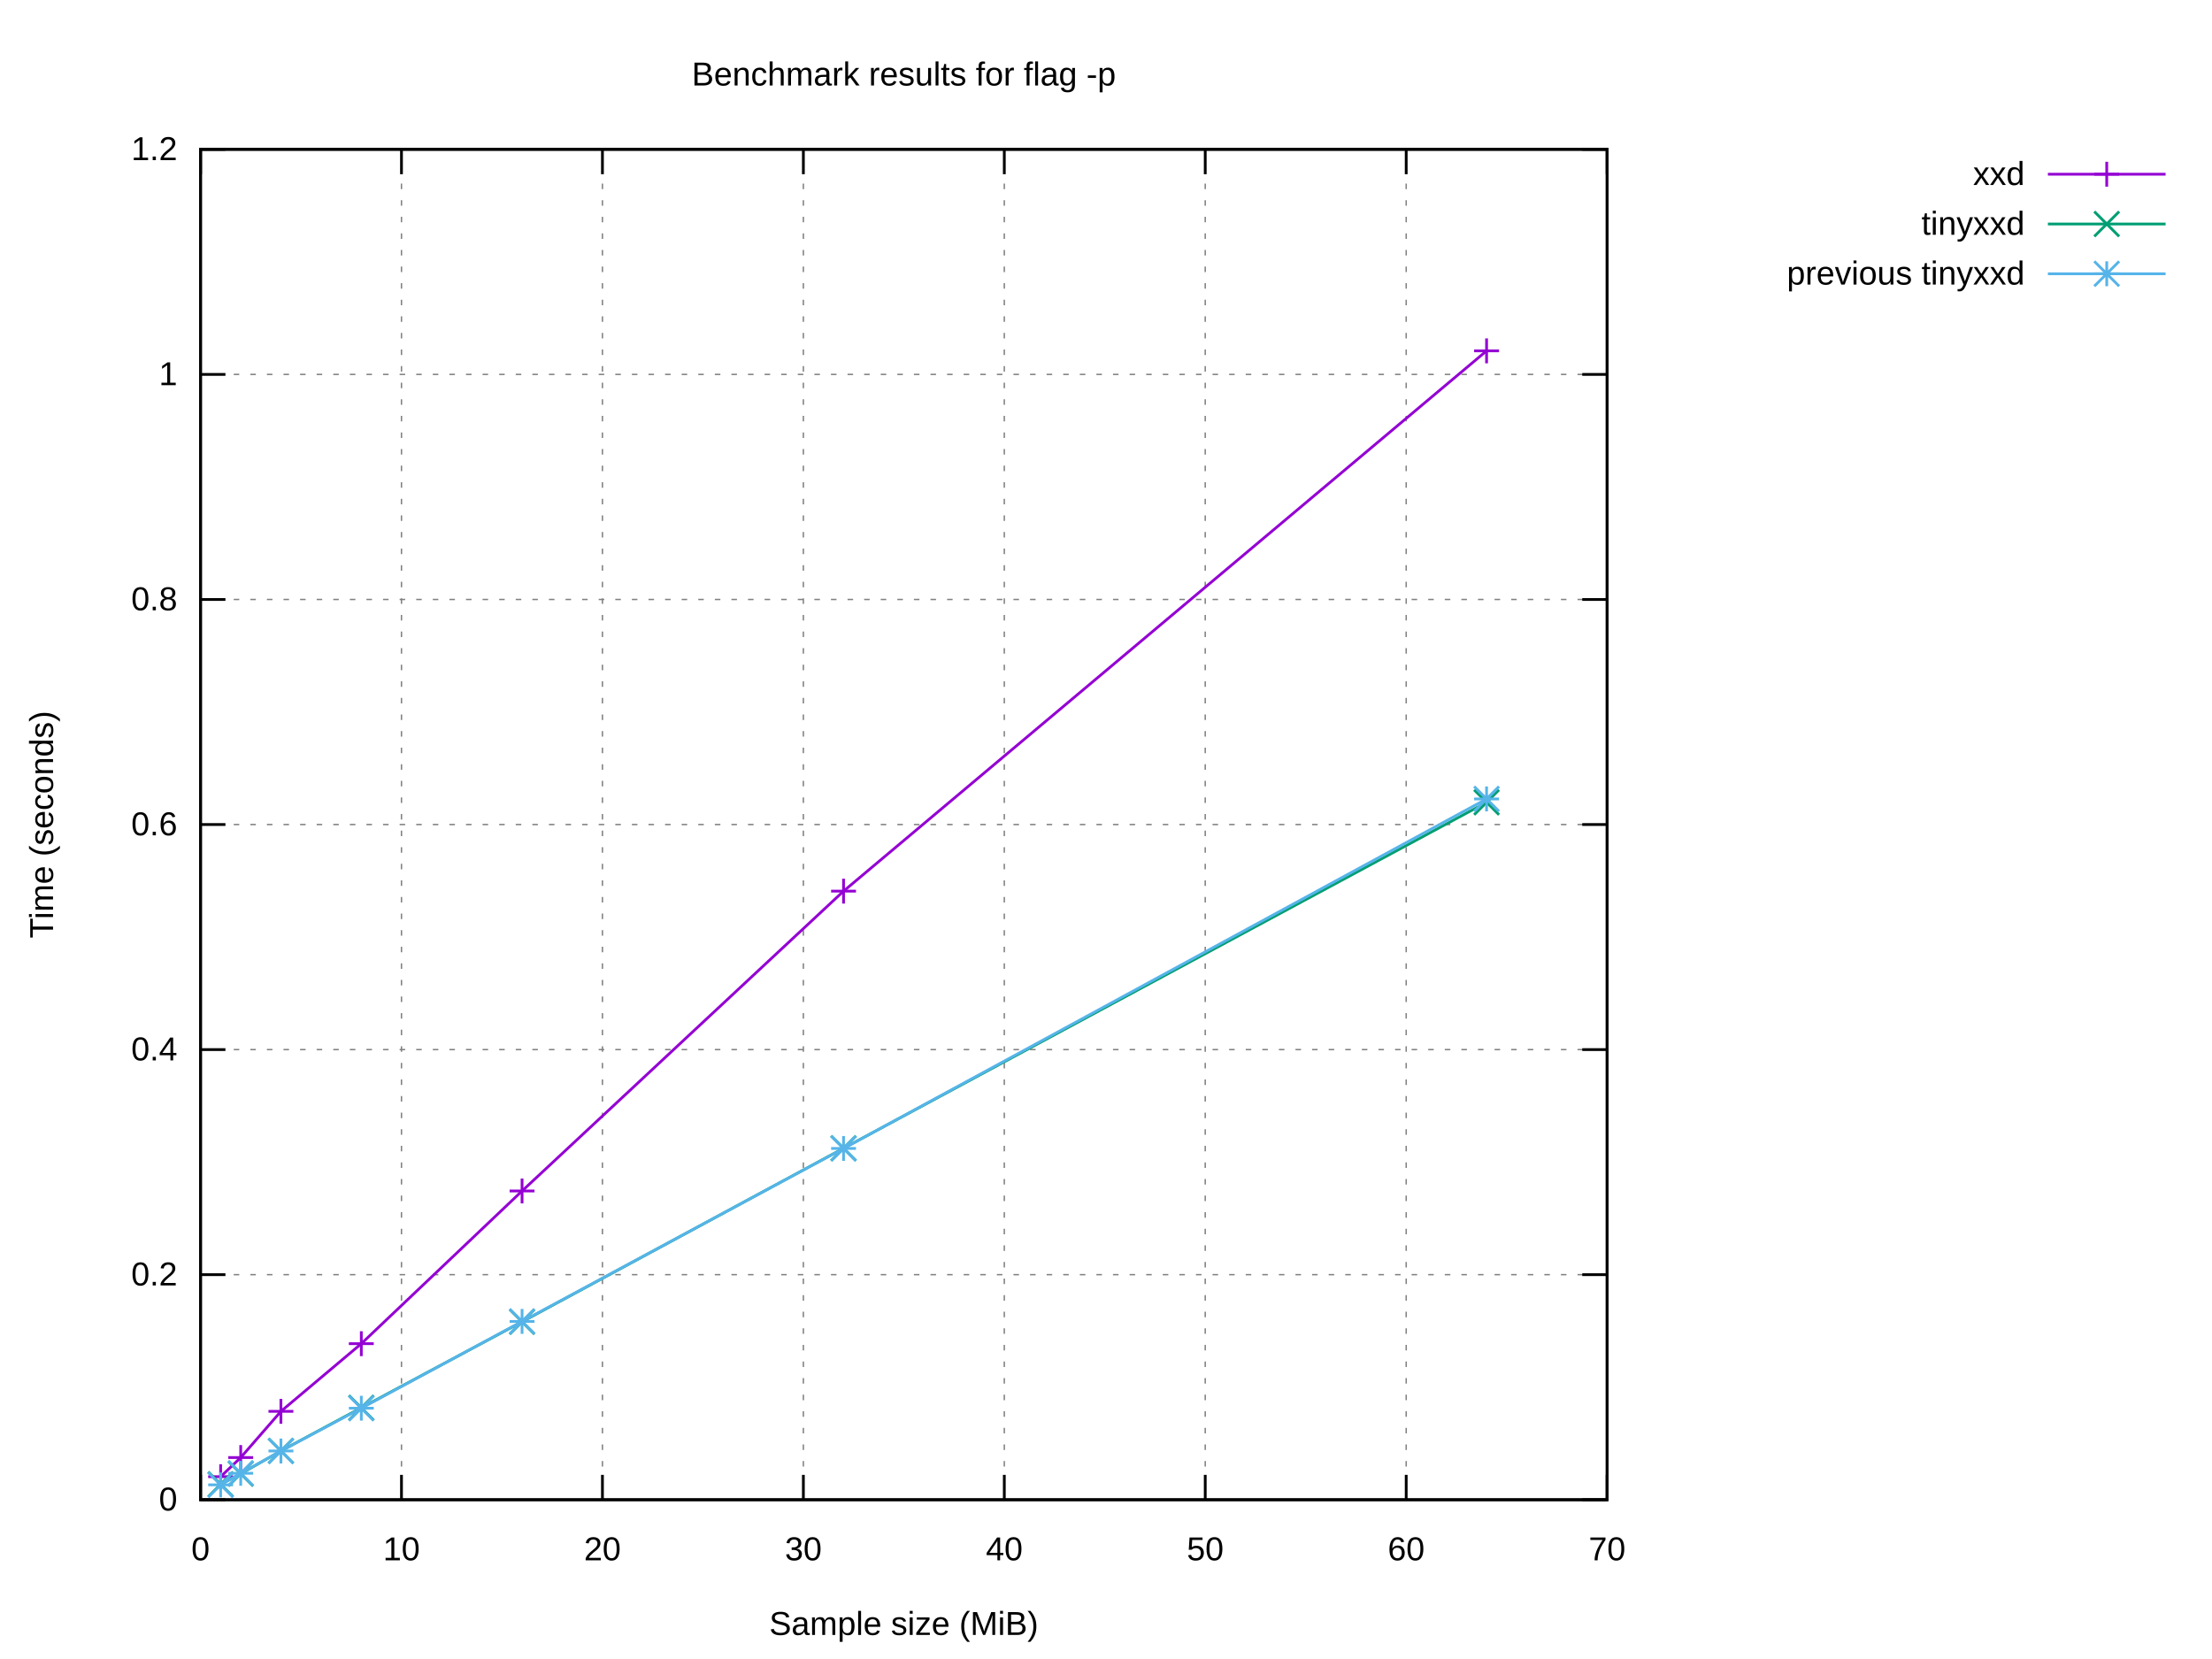
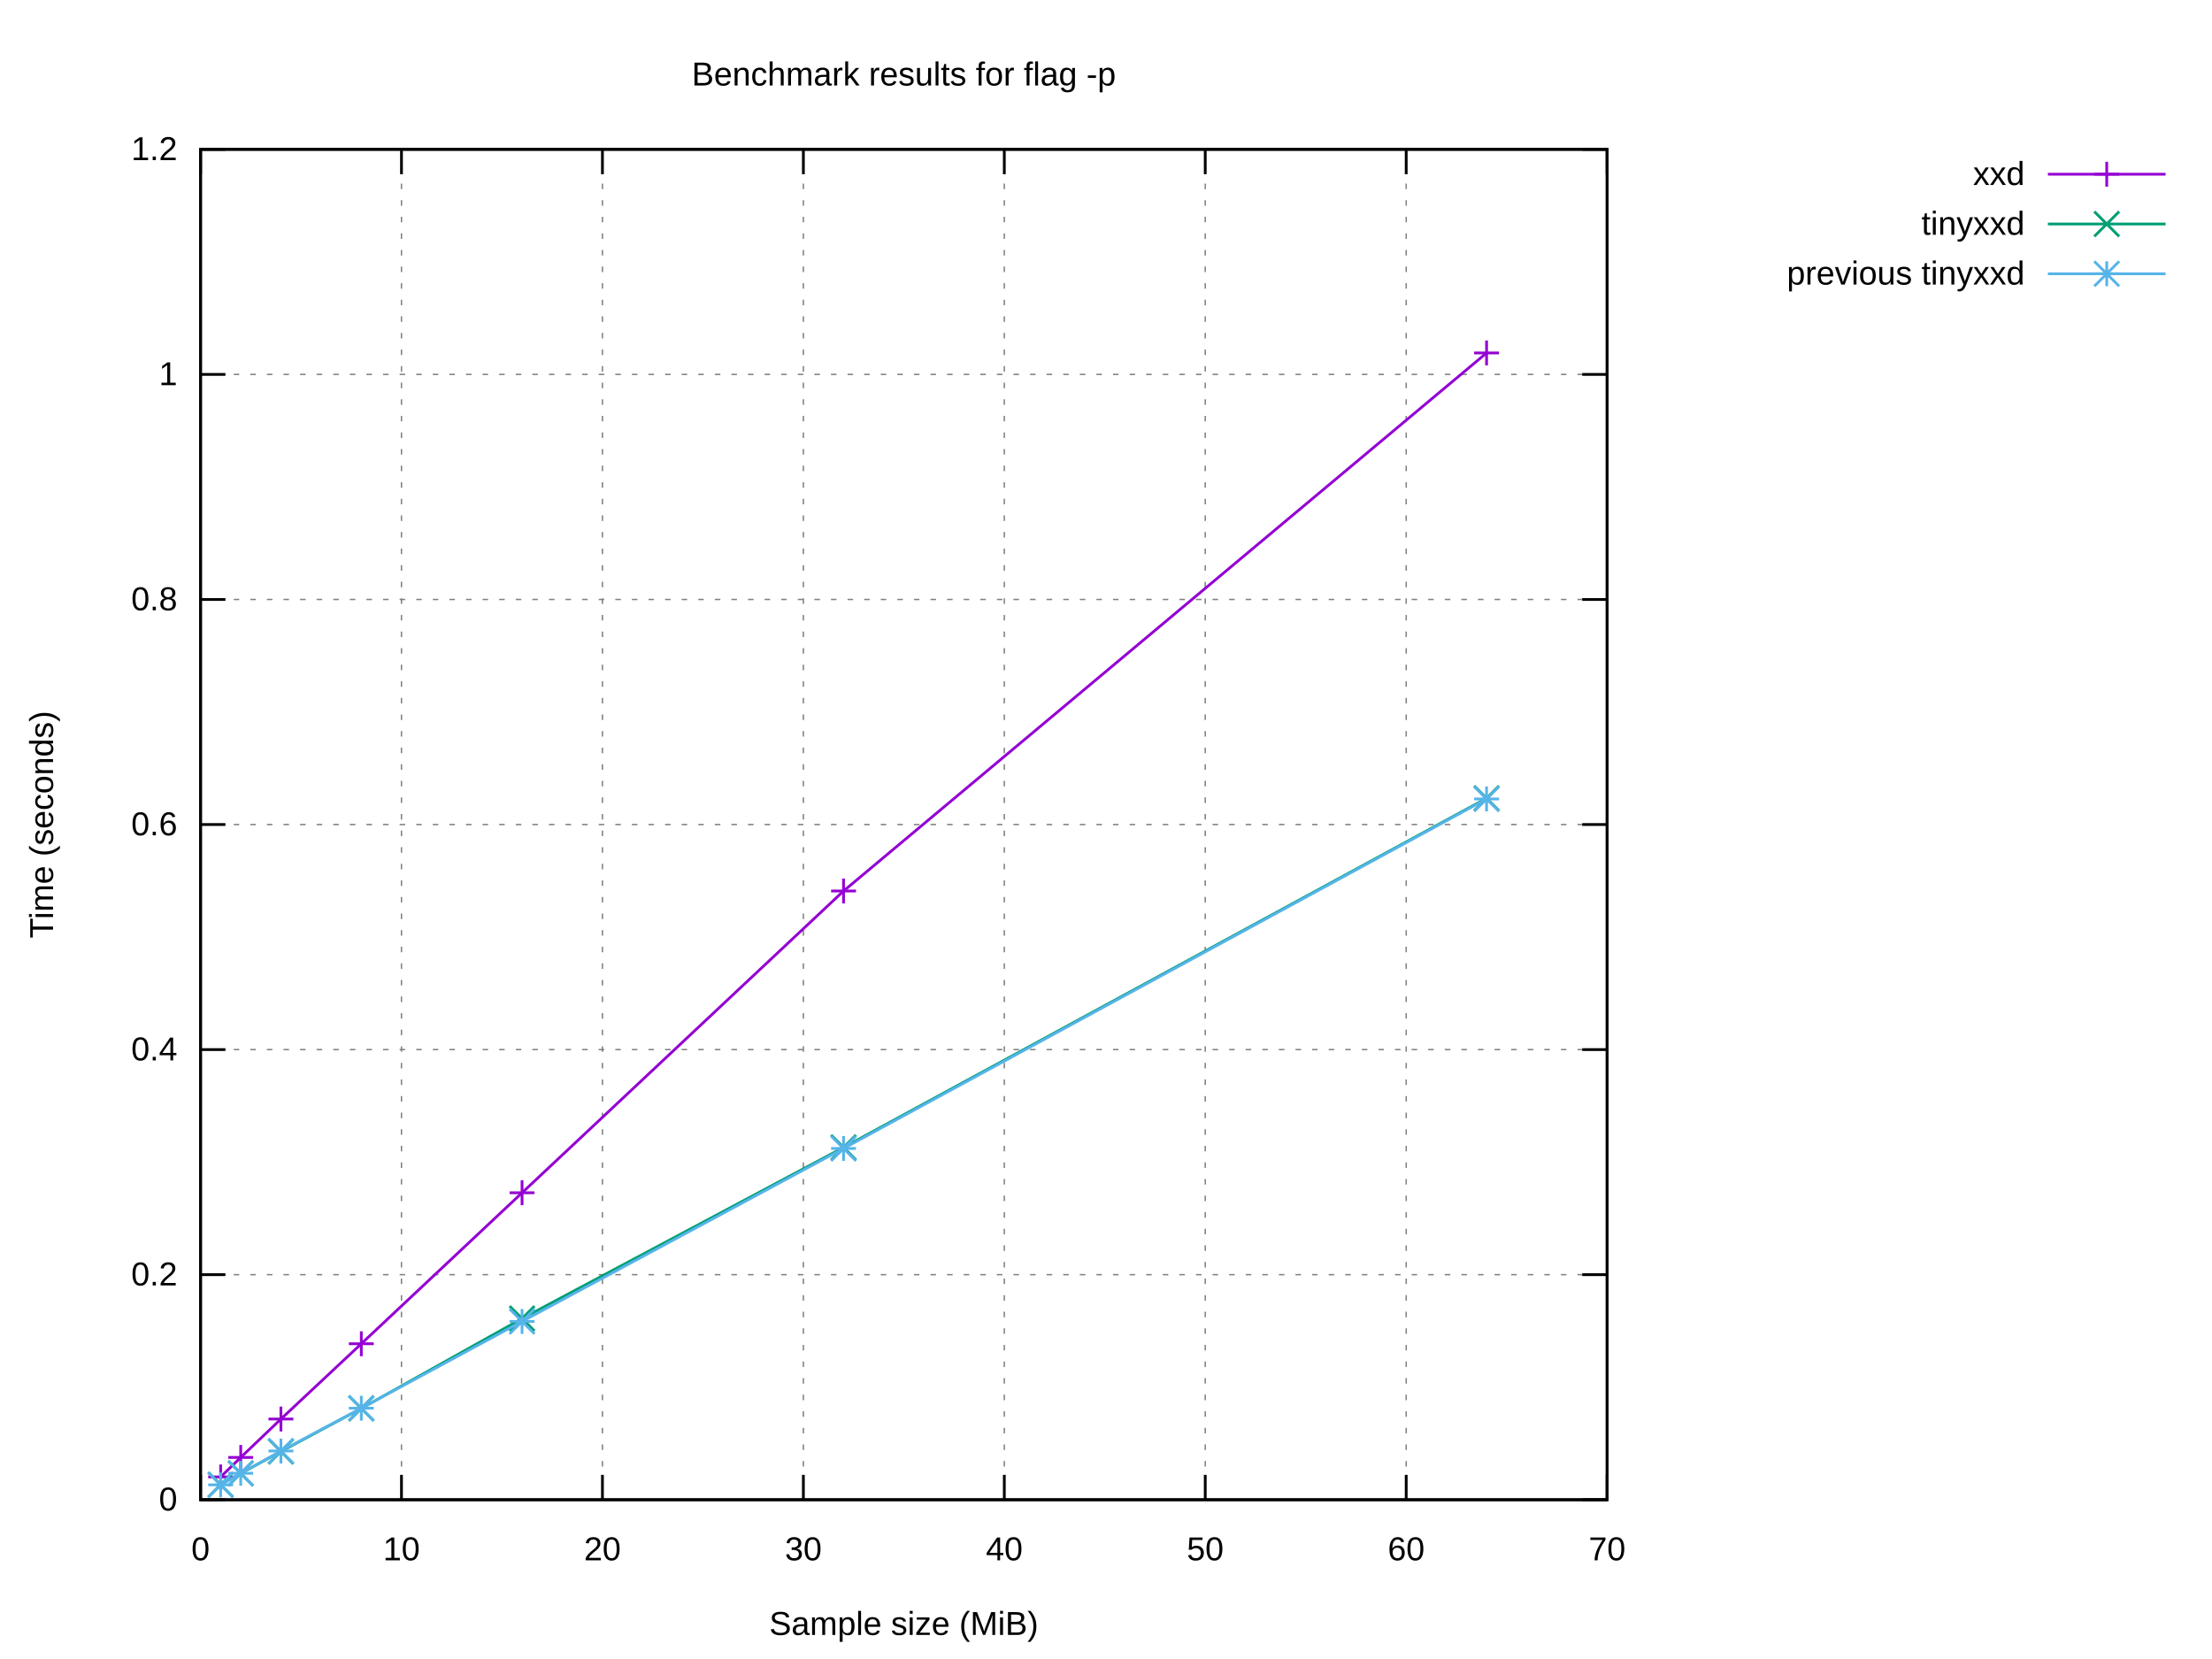
<svg xmlns="http://www.w3.org/2000/svg" xmlns:xlink="http://www.w3.org/1999/xlink" width="800" height="600" viewBox="0 0 800 600">
  <g id="gnuplot_canvas">
    <rect x="0" y="0" width="800" height="600" fill="#ffffff" />
    <defs>
      <circle id="gpDot" r="0.5" stroke-width="0.5" stroke="currentColor" />
      <path id="gpPt0" stroke-width="0.222" stroke="currentColor" d="M-1,0 h2 M0,-1 v2" />
      <path id="gpPt1" stroke-width="0.222" stroke="currentColor" d="M-1,-1 L1,1 M1,-1 L-1,1" />
      <path id="gpPt2" stroke-width="0.222" stroke="currentColor" d="M-1,0 L1,0 M0,-1 L0,1 M-1,-1 L1,1 M-1,1 L1,-1" />
      <rect id="gpPt3" stroke-width="0.222" stroke="currentColor" x="-1" y="-1" width="2" height="2" />
      <rect id="gpPt4" stroke-width="0.222" stroke="currentColor" fill="currentColor" x="-1" y="-1" width="2" height="2" />
      <circle id="gpPt5" stroke-width="0.222" stroke="currentColor" cx="0" cy="0" r="1" />
      <use xlink:href="#gpPt5" id="gpPt6" fill="currentColor" stroke="none" />
      <path id="gpPt7" stroke-width="0.222" stroke="currentColor" d="M0,-1.33 L-1.33,0.67 L1.33,0.67 z" />
      <use xlink:href="#gpPt7" id="gpPt8" fill="currentColor" stroke="none" />
      <use xlink:href="#gpPt7" id="gpPt9" stroke="currentColor" transform="rotate(180)" />
      <use xlink:href="#gpPt9" id="gpPt10" fill="currentColor" stroke="none" />
      <use xlink:href="#gpPt3" id="gpPt11" stroke="currentColor" transform="rotate(45)" />
      <use xlink:href="#gpPt11" id="gpPt12" fill="currentColor" stroke="none" />
      <path id="gpPt13" stroke-width="0.222" stroke="currentColor" d="M0,1.330 L1.265,0.411 L0.782,-1.067 L-0.782,-1.076 L-1.265,0.411 z" />
      <use xlink:href="#gpPt13" id="gpPt14" fill="currentColor" stroke="none" />
      <filter id="textbox" filterUnits="objectBoundingBox" x="0" y="0" height="1" width="1">
        <feFlood flood-color="#FFFFFF" flood-opacity="1" result="bgnd" />
        <feComposite in="SourceGraphic" in2="bgnd" operator="atop" />
      </filter>
      <filter id="greybox" filterUnits="objectBoundingBox" x="0" y="0" height="1" width="1">
        <feFlood flood-color="lightgrey" flood-opacity="1" result="grey" />
        <feComposite in="SourceGraphic" in2="grey" operator="atop" />
      </filter>
    </defs>
    <g fill="none" color="#FFFFFF" stroke="currentColor" stroke-width="1.00" stroke-linecap="butt" stroke-linejoin="miter">
</g>
    <g fill="none" color="black" stroke="currentColor" stroke-width="1.00" stroke-linecap="butt" stroke-linejoin="miter">
</g>
    <g fill="none" color="black" stroke="black" stroke-width="0.50" stroke-linecap="butt" stroke-linejoin="miter">
</g>
    <g fill="none" color="gray" stroke="currentColor" stroke-width="0.50" stroke-linecap="butt" stroke-linejoin="miter">
      <path stroke="gray" stroke-dasharray="2,4" class="gridline" d="M72.53,542.40 L581.24,542.40  " />
    </g>
    <g fill="none" color="gray" stroke="gray" stroke-width="1.00" stroke-linecap="butt" stroke-linejoin="miter">
</g>
    <g fill="none" color="black" stroke="currentColor" stroke-width="1.00" stroke-linecap="butt" stroke-linejoin="miter">
      <path stroke="black" d="M72.53,542.40 L81.53,542.40 M581.24,542.40 L572.24,542.40  " />
      <g transform="translate(64.14,546.30)" stroke="none" fill="black" font-family="Arial" font-size="12.00" text-anchor="end">
        <text>
          <tspan font-family="Arial"> 0</tspan>
        </text>
      </g>
    </g>
    <g fill="none" color="black" stroke="currentColor" stroke-width="1.00" stroke-linecap="butt" stroke-linejoin="miter">
</g>
    <g fill="none" color="black" stroke="black" stroke-width="0.50" stroke-linecap="butt" stroke-linejoin="miter">
</g>
    <g fill="none" color="gray" stroke="currentColor" stroke-width="0.50" stroke-linecap="butt" stroke-linejoin="miter">
      <path stroke="gray" stroke-dasharray="2,4" class="gridline" d="M72.53,461.00 L581.24,461.00  " />
    </g>
    <g fill="none" color="gray" stroke="gray" stroke-width="1.00" stroke-linecap="butt" stroke-linejoin="miter">
</g>
    <g fill="none" color="black" stroke="currentColor" stroke-width="1.00" stroke-linecap="butt" stroke-linejoin="miter">
      <path stroke="black" d="M72.53,461.00 L81.53,461.00 M581.24,461.00 L572.24,461.00  " />
      <g transform="translate(64.14,464.90)" stroke="none" fill="black" font-family="Arial" font-size="12.00" text-anchor="end">
        <text>
          <tspan font-family="Arial"> 0.2</tspan>
        </text>
      </g>
    </g>
    <g fill="none" color="black" stroke="currentColor" stroke-width="1.00" stroke-linecap="butt" stroke-linejoin="miter">
</g>
    <g fill="none" color="black" stroke="black" stroke-width="0.50" stroke-linecap="butt" stroke-linejoin="miter">
</g>
    <g fill="none" color="gray" stroke="currentColor" stroke-width="0.50" stroke-linecap="butt" stroke-linejoin="miter">
      <path stroke="gray" stroke-dasharray="2,4" class="gridline" d="M72.53,379.60 L581.24,379.60  " />
    </g>
    <g fill="none" color="gray" stroke="gray" stroke-width="1.00" stroke-linecap="butt" stroke-linejoin="miter">
</g>
    <g fill="none" color="black" stroke="currentColor" stroke-width="1.00" stroke-linecap="butt" stroke-linejoin="miter">
      <path stroke="black" d="M72.53,379.60 L81.53,379.60 M581.24,379.60 L572.24,379.60  " />
      <g transform="translate(64.14,383.50)" stroke="none" fill="black" font-family="Arial" font-size="12.00" text-anchor="end">
        <text>
          <tspan font-family="Arial"> 0.4</tspan>
        </text>
      </g>
    </g>
    <g fill="none" color="black" stroke="currentColor" stroke-width="1.00" stroke-linecap="butt" stroke-linejoin="miter">
</g>
    <g fill="none" color="black" stroke="black" stroke-width="0.50" stroke-linecap="butt" stroke-linejoin="miter">
</g>
    <g fill="none" color="gray" stroke="currentColor" stroke-width="0.50" stroke-linecap="butt" stroke-linejoin="miter">
      <path stroke="gray" stroke-dasharray="2,4" class="gridline" d="M72.53,298.20 L581.24,298.20  " />
    </g>
    <g fill="none" color="gray" stroke="gray" stroke-width="1.00" stroke-linecap="butt" stroke-linejoin="miter">
</g>
    <g fill="none" color="black" stroke="currentColor" stroke-width="1.00" stroke-linecap="butt" stroke-linejoin="miter">
      <path stroke="black" d="M72.53,298.20 L81.53,298.20 M581.24,298.20 L572.24,298.20  " />
      <g transform="translate(64.14,302.10)" stroke="none" fill="black" font-family="Arial" font-size="12.00" text-anchor="end">
        <text>
          <tspan font-family="Arial"> 0.6</tspan>
        </text>
      </g>
    </g>
    <g fill="none" color="black" stroke="currentColor" stroke-width="1.00" stroke-linecap="butt" stroke-linejoin="miter">
</g>
    <g fill="none" color="black" stroke="black" stroke-width="0.50" stroke-linecap="butt" stroke-linejoin="miter">
</g>
    <g fill="none" color="gray" stroke="currentColor" stroke-width="0.50" stroke-linecap="butt" stroke-linejoin="miter">
      <path stroke="gray" stroke-dasharray="2,4" class="gridline" d="M72.53,216.81 L581.24,216.81  " />
    </g>
    <g fill="none" color="gray" stroke="gray" stroke-width="1.00" stroke-linecap="butt" stroke-linejoin="miter">
</g>
    <g fill="none" color="black" stroke="currentColor" stroke-width="1.00" stroke-linecap="butt" stroke-linejoin="miter">
      <path stroke="black" d="M72.53,216.81 L81.53,216.81 M581.24,216.81 L572.24,216.81  " />
      <g transform="translate(64.14,220.71)" stroke="none" fill="black" font-family="Arial" font-size="12.00" text-anchor="end">
        <text>
          <tspan font-family="Arial"> 0.8</tspan>
        </text>
      </g>
    </g>
    <g fill="none" color="black" stroke="currentColor" stroke-width="1.00" stroke-linecap="butt" stroke-linejoin="miter">
</g>
    <g fill="none" color="black" stroke="black" stroke-width="0.50" stroke-linecap="butt" stroke-linejoin="miter">
</g>
    <g fill="none" color="gray" stroke="currentColor" stroke-width="0.50" stroke-linecap="butt" stroke-linejoin="miter">
      <path stroke="gray" stroke-dasharray="2,4" class="gridline" d="M72.53,135.41 L581.24,135.41  " />
    </g>
    <g fill="none" color="gray" stroke="gray" stroke-width="1.00" stroke-linecap="butt" stroke-linejoin="miter">
</g>
    <g fill="none" color="black" stroke="currentColor" stroke-width="1.00" stroke-linecap="butt" stroke-linejoin="miter">
      <path stroke="black" d="M72.53,135.41 L81.53,135.41 M581.24,135.41 L572.24,135.41  " />
      <g transform="translate(64.14,139.31)" stroke="none" fill="black" font-family="Arial" font-size="12.00" text-anchor="end">
        <text>
          <tspan font-family="Arial"> 1</tspan>
        </text>
      </g>
    </g>
    <g fill="none" color="black" stroke="currentColor" stroke-width="1.00" stroke-linecap="butt" stroke-linejoin="miter">
</g>
    <g fill="none" color="black" stroke="black" stroke-width="0.50" stroke-linecap="butt" stroke-linejoin="miter">
</g>
    <g fill="none" color="gray" stroke="currentColor" stroke-width="0.50" stroke-linecap="butt" stroke-linejoin="miter">
      <path stroke="gray" stroke-dasharray="2,4" class="gridline" d="M72.53,54.01 L581.24,54.01  " />
    </g>
    <g fill="none" color="gray" stroke="gray" stroke-width="1.00" stroke-linecap="butt" stroke-linejoin="miter">
</g>
    <g fill="none" color="black" stroke="currentColor" stroke-width="1.00" stroke-linecap="butt" stroke-linejoin="miter">
      <path stroke="black" d="M72.53,54.01 L81.53,54.01 M581.24,54.01 L572.24,54.01  " />
      <g transform="translate(64.14,57.91)" stroke="none" fill="black" font-family="Arial" font-size="12.00" text-anchor="end">
        <text>
          <tspan font-family="Arial"> 1.2</tspan>
        </text>
      </g>
    </g>
    <g fill="none" color="black" stroke="currentColor" stroke-width="1.00" stroke-linecap="butt" stroke-linejoin="miter">
</g>
    <g fill="none" color="black" stroke="black" stroke-width="0.50" stroke-linecap="butt" stroke-linejoin="miter">
</g>
    <g fill="none" color="gray" stroke="currentColor" stroke-width="0.50" stroke-linecap="butt" stroke-linejoin="miter">
      <path stroke="gray" stroke-dasharray="2,4" class="gridline" d="M72.53,542.40 L72.53,54.01  " />
    </g>
    <g fill="none" color="gray" stroke="gray" stroke-width="1.00" stroke-linecap="butt" stroke-linejoin="miter">
</g>
    <g fill="none" color="black" stroke="currentColor" stroke-width="1.00" stroke-linecap="butt" stroke-linejoin="miter">
      <path stroke="black" d="M72.53,542.40 L72.53,533.40 M72.53,54.01 L72.53,63.01  " />
      <g transform="translate(72.53,564.30)" stroke="none" fill="black" font-family="Arial" font-size="12.00" text-anchor="middle">
        <text>
          <tspan font-family="Arial"> 0</tspan>
        </text>
      </g>
    </g>
    <g fill="none" color="black" stroke="currentColor" stroke-width="1.00" stroke-linecap="butt" stroke-linejoin="miter">
</g>
    <g fill="none" color="black" stroke="black" stroke-width="0.50" stroke-linecap="butt" stroke-linejoin="miter">
</g>
    <g fill="none" color="gray" stroke="currentColor" stroke-width="0.50" stroke-linecap="butt" stroke-linejoin="miter">
      <path stroke="gray" stroke-dasharray="2,4" class="gridline" d="M145.20,542.40 L145.20,54.01  " />
    </g>
    <g fill="none" color="gray" stroke="gray" stroke-width="1.00" stroke-linecap="butt" stroke-linejoin="miter">
</g>
    <g fill="none" color="black" stroke="currentColor" stroke-width="1.00" stroke-linecap="butt" stroke-linejoin="miter">
      <path stroke="black" d="M145.20,542.40 L145.20,533.40 M145.20,54.01 L145.20,63.01  " />
      <g transform="translate(145.20,564.30)" stroke="none" fill="black" font-family="Arial" font-size="12.00" text-anchor="middle">
        <text>
          <tspan font-family="Arial"> 10</tspan>
        </text>
      </g>
    </g>
    <g fill="none" color="black" stroke="currentColor" stroke-width="1.00" stroke-linecap="butt" stroke-linejoin="miter">
</g>
    <g fill="none" color="black" stroke="black" stroke-width="0.50" stroke-linecap="butt" stroke-linejoin="miter">
</g>
    <g fill="none" color="gray" stroke="currentColor" stroke-width="0.50" stroke-linecap="butt" stroke-linejoin="miter">
      <path stroke="gray" stroke-dasharray="2,4" class="gridline" d="M217.88,542.40 L217.88,54.01  " />
    </g>
    <g fill="none" color="gray" stroke="gray" stroke-width="1.00" stroke-linecap="butt" stroke-linejoin="miter">
</g>
    <g fill="none" color="black" stroke="currentColor" stroke-width="1.00" stroke-linecap="butt" stroke-linejoin="miter">
      <path stroke="black" d="M217.88,542.40 L217.88,533.40 M217.88,54.01 L217.88,63.01  " />
      <g transform="translate(217.88,564.30)" stroke="none" fill="black" font-family="Arial" font-size="12.00" text-anchor="middle">
        <text>
          <tspan font-family="Arial"> 20</tspan>
        </text>
      </g>
    </g>
    <g fill="none" color="black" stroke="currentColor" stroke-width="1.00" stroke-linecap="butt" stroke-linejoin="miter">
</g>
    <g fill="none" color="black" stroke="black" stroke-width="0.50" stroke-linecap="butt" stroke-linejoin="miter">
</g>
    <g fill="none" color="gray" stroke="currentColor" stroke-width="0.50" stroke-linecap="butt" stroke-linejoin="miter">
      <path stroke="gray" stroke-dasharray="2,4" class="gridline" d="M290.55,542.40 L290.55,54.01  " />
    </g>
    <g fill="none" color="gray" stroke="gray" stroke-width="1.00" stroke-linecap="butt" stroke-linejoin="miter">
</g>
    <g fill="none" color="black" stroke="currentColor" stroke-width="1.00" stroke-linecap="butt" stroke-linejoin="miter">
      <path stroke="black" d="M290.55,542.40 L290.55,533.40 M290.55,54.01 L290.55,63.01  " />
      <g transform="translate(290.55,564.30)" stroke="none" fill="black" font-family="Arial" font-size="12.00" text-anchor="middle">
        <text>
          <tspan font-family="Arial"> 30</tspan>
        </text>
      </g>
    </g>
    <g fill="none" color="black" stroke="currentColor" stroke-width="1.00" stroke-linecap="butt" stroke-linejoin="miter">
</g>
    <g fill="none" color="black" stroke="black" stroke-width="0.50" stroke-linecap="butt" stroke-linejoin="miter">
</g>
    <g fill="none" color="gray" stroke="currentColor" stroke-width="0.50" stroke-linecap="butt" stroke-linejoin="miter">
      <path stroke="gray" stroke-dasharray="2,4" class="gridline" d="M363.22,542.40 L363.22,54.01  " />
    </g>
    <g fill="none" color="gray" stroke="gray" stroke-width="1.00" stroke-linecap="butt" stroke-linejoin="miter">
</g>
    <g fill="none" color="black" stroke="currentColor" stroke-width="1.00" stroke-linecap="butt" stroke-linejoin="miter">
      <path stroke="black" d="M363.22,542.40 L363.22,533.40 M363.22,54.01 L363.22,63.01  " />
      <g transform="translate(363.22,564.30)" stroke="none" fill="black" font-family="Arial" font-size="12.00" text-anchor="middle">
        <text>
          <tspan font-family="Arial"> 40</tspan>
        </text>
      </g>
    </g>
    <g fill="none" color="black" stroke="currentColor" stroke-width="1.00" stroke-linecap="butt" stroke-linejoin="miter">
</g>
    <g fill="none" color="black" stroke="black" stroke-width="0.50" stroke-linecap="butt" stroke-linejoin="miter">
</g>
    <g fill="none" color="gray" stroke="currentColor" stroke-width="0.50" stroke-linecap="butt" stroke-linejoin="miter">
      <path stroke="gray" stroke-dasharray="2,4" class="gridline" d="M435.89,542.40 L435.89,54.01  " />
    </g>
    <g fill="none" color="gray" stroke="gray" stroke-width="1.00" stroke-linecap="butt" stroke-linejoin="miter">
</g>
    <g fill="none" color="black" stroke="currentColor" stroke-width="1.00" stroke-linecap="butt" stroke-linejoin="miter">
      <path stroke="black" d="M435.89,542.40 L435.89,533.40 M435.89,54.01 L435.89,63.01  " />
      <g transform="translate(435.89,564.30)" stroke="none" fill="black" font-family="Arial" font-size="12.00" text-anchor="middle">
        <text>
          <tspan font-family="Arial"> 50</tspan>
        </text>
      </g>
    </g>
    <g fill="none" color="black" stroke="currentColor" stroke-width="1.00" stroke-linecap="butt" stroke-linejoin="miter">
</g>
    <g fill="none" color="black" stroke="black" stroke-width="0.50" stroke-linecap="butt" stroke-linejoin="miter">
</g>
    <g fill="none" color="gray" stroke="currentColor" stroke-width="0.50" stroke-linecap="butt" stroke-linejoin="miter">
      <path stroke="gray" stroke-dasharray="2,4" class="gridline" d="M508.57,542.40 L508.57,54.01  " />
    </g>
    <g fill="none" color="gray" stroke="gray" stroke-width="1.00" stroke-linecap="butt" stroke-linejoin="miter">
</g>
    <g fill="none" color="black" stroke="currentColor" stroke-width="1.00" stroke-linecap="butt" stroke-linejoin="miter">
      <path stroke="black" d="M508.57,542.40 L508.57,533.40 M508.57,54.01 L508.57,63.01  " />
      <g transform="translate(508.57,564.30)" stroke="none" fill="black" font-family="Arial" font-size="12.00" text-anchor="middle">
        <text>
          <tspan font-family="Arial"> 60</tspan>
        </text>
      </g>
    </g>
    <g fill="none" color="black" stroke="currentColor" stroke-width="1.00" stroke-linecap="butt" stroke-linejoin="miter">
</g>
    <g fill="none" color="black" stroke="black" stroke-width="0.50" stroke-linecap="butt" stroke-linejoin="miter">
</g>
    <g fill="none" color="gray" stroke="currentColor" stroke-width="0.50" stroke-linecap="butt" stroke-linejoin="miter">
      <path stroke="gray" stroke-dasharray="2,4" class="gridline" d="M581.24,542.40 L581.24,54.01  " />
    </g>
    <g fill="none" color="gray" stroke="gray" stroke-width="1.00" stroke-linecap="butt" stroke-linejoin="miter">
</g>
    <g fill="none" color="black" stroke="currentColor" stroke-width="1.00" stroke-linecap="butt" stroke-linejoin="miter">
      <path stroke="black" d="M581.24,542.40 L581.24,533.40 M581.24,54.01 L581.24,63.01  " />
      <g transform="translate(581.24,564.30)" stroke="none" fill="black" font-family="Arial" font-size="12.00" text-anchor="middle">
        <text>
          <tspan font-family="Arial"> 70</tspan>
        </text>
      </g>
    </g>
    <g fill="none" color="black" stroke="currentColor" stroke-width="1.00" stroke-linecap="butt" stroke-linejoin="miter">
</g>
    <g fill="none" color="black" stroke="currentColor" stroke-width="1.00" stroke-linecap="butt" stroke-linejoin="miter">
      <path stroke="black" d="M72.53,54.01 L72.53,542.40 L581.24,542.40 L581.24,54.01 L72.53,54.01 Z  " />
    </g>
    <g fill="none" color="black" stroke="currentColor" stroke-width="1.00" stroke-linecap="butt" stroke-linejoin="miter">
</g>
    <g id="gnuplot_plot_1">
      <g fill="none" color="black" stroke="currentColor" stroke-width="1.00" stroke-linecap="butt" stroke-linejoin="miter">
        <g transform="translate(732.26,66.91)" stroke="none" fill="black" font-family="Arial" font-size="12.00" text-anchor="end">
          <text>
            <tspan font-family="Arial">xxd</tspan>
          </text>
        </g>
      </g>
      <g fill="none" color="black" stroke="currentColor" stroke-width="1.00" stroke-linecap="butt" stroke-linejoin="miter">
-         <path stroke="rgb(148,   0, 211)" d="M740.65,63.01 L783.21,63.01 M537.64,126.89 L305.08,322.29 L188.81,430.73 L130.67,485.96 L101.60,510.43 L87.06,527.14   L79.80,534.06  " />
-         <use xlink:href="#gpPt0" transform="translate(537.64,126.89) scale(4.50)" color="rgb(148,   0, 211)" />
-         <use xlink:href="#gpPt0" transform="translate(305.08,322.29) scale(4.50)" color="rgb(148,   0, 211)" />
-         <use xlink:href="#gpPt0" transform="translate(188.81,430.73) scale(4.50)" color="rgb(148,   0, 211)" />
-         <use xlink:href="#gpPt0" transform="translate(130.67,485.96) scale(4.50)" color="rgb(148,   0, 211)" />
-         <use xlink:href="#gpPt0" transform="translate(101.60,510.43) scale(4.50)" color="rgb(148,   0, 211)" />
-         <use xlink:href="#gpPt0" transform="translate(87.06,527.14) scale(4.50)" color="rgb(148,   0, 211)" />
-         <use xlink:href="#gpPt0" transform="translate(79.80,534.06) scale(4.50)" color="rgb(148,   0, 211)" />
+         <path stroke="rgb(148,   0, 211)" d="M740.65,63.01 L783.21,63.01 M537.64,127.65 L305.08,322.24 L188.81,431.38 L130.67,485.99 L101.60,513.21 L87.06,527.10   L79.80,534.15  " />
+         <use xlink:href="#gpPt0" transform="translate(537.64,127.65) scale(4.50)" color="rgb(148,   0, 211)" />
+         <use xlink:href="#gpPt0" transform="translate(305.08,322.24) scale(4.50)" color="rgb(148,   0, 211)" />
+         <use xlink:href="#gpPt0" transform="translate(188.81,431.38) scale(4.50)" color="rgb(148,   0, 211)" />
+         <use xlink:href="#gpPt0" transform="translate(130.67,485.99) scale(4.50)" color="rgb(148,   0, 211)" />
+         <use xlink:href="#gpPt0" transform="translate(101.60,513.21) scale(4.50)" color="rgb(148,   0, 211)" />
+         <use xlink:href="#gpPt0" transform="translate(87.06,527.10) scale(4.50)" color="rgb(148,   0, 211)" />
+         <use xlink:href="#gpPt0" transform="translate(79.80,534.15) scale(4.50)" color="rgb(148,   0, 211)" />
        <use xlink:href="#gpPt0" transform="translate(761.93,63.01) scale(4.50)" color="rgb(148,   0, 211)" />
      </g>
    </g>
    <g id="gnuplot_plot_2">
      <g fill="none" color="black" stroke="currentColor" stroke-width="1.00" stroke-linecap="butt" stroke-linejoin="miter">
        <g transform="translate(732.26,84.91)" stroke="none" fill="black" font-family="Arial" font-size="12.00" text-anchor="end">
          <text>
            <tspan font-family="Arial">tinyxxd</tspan>
          </text>
        </g>
      </g>
      <g fill="none" color="black" stroke="currentColor" stroke-width="1.00" stroke-linecap="butt" stroke-linejoin="miter">
-         <path stroke="rgb(  0, 158, 115)" d="M740.65,81.01 L783.21,81.01 M537.64,290.17 L305.08,415.29 L188.81,478.03 L130.67,509.13 L101.60,524.74 L87.06,532.99   L79.80,536.81  " />
-         <use xlink:href="#gpPt1" transform="translate(537.64,290.17) scale(4.50)" color="rgb(  0, 158, 115)" />
-         <use xlink:href="#gpPt1" transform="translate(305.08,415.29) scale(4.50)" color="rgb(  0, 158, 115)" />
-         <use xlink:href="#gpPt1" transform="translate(188.81,478.03) scale(4.50)" color="rgb(  0, 158, 115)" />
-         <use xlink:href="#gpPt1" transform="translate(130.67,509.13) scale(4.50)" color="rgb(  0, 158, 115)" />
-         <use xlink:href="#gpPt1" transform="translate(101.60,524.74) scale(4.50)" color="rgb(  0, 158, 115)" />
-         <use xlink:href="#gpPt1" transform="translate(87.06,532.99) scale(4.50)" color="rgb(  0, 158, 115)" />
-         <use xlink:href="#gpPt1" transform="translate(79.80,536.81) scale(4.50)" color="rgb(  0, 158, 115)" />
+         <path stroke="rgb(  0, 158, 115)" d="M740.65,81.01 L783.21,81.01 M537.64,288.71 L305.08,414.98 L188.81,476.87 L130.67,509.37 L101.60,524.95 L87.06,532.87   L79.80,536.95  " />
+         <use xlink:href="#gpPt1" transform="translate(537.64,288.71) scale(4.50)" color="rgb(  0, 158, 115)" />
+         <use xlink:href="#gpPt1" transform="translate(305.08,414.98) scale(4.50)" color="rgb(  0, 158, 115)" />
+         <use xlink:href="#gpPt1" transform="translate(188.81,476.87) scale(4.50)" color="rgb(  0, 158, 115)" />
+         <use xlink:href="#gpPt1" transform="translate(130.67,509.37) scale(4.50)" color="rgb(  0, 158, 115)" />
+         <use xlink:href="#gpPt1" transform="translate(101.60,524.95) scale(4.50)" color="rgb(  0, 158, 115)" />
+         <use xlink:href="#gpPt1" transform="translate(87.06,532.87) scale(4.50)" color="rgb(  0, 158, 115)" />
+         <use xlink:href="#gpPt1" transform="translate(79.80,536.95) scale(4.50)" color="rgb(  0, 158, 115)" />
        <use xlink:href="#gpPt1" transform="translate(761.93,81.01) scale(4.50)" color="rgb(  0, 158, 115)" />
      </g>
    </g>
    <g id="gnuplot_plot_3">
      <g fill="none" color="black" stroke="currentColor" stroke-width="1.00" stroke-linecap="butt" stroke-linejoin="miter">
        <g transform="translate(732.26,102.91)" stroke="none" fill="black" font-family="Arial" font-size="12.00" text-anchor="end">
          <text>
            <tspan font-family="Arial">previous tinyxxd</tspan>
          </text>
        </g>
      </g>
      <g fill="none" color="black" stroke="currentColor" stroke-width="1.00" stroke-linecap="butt" stroke-linejoin="miter">
        <path stroke="rgb( 86, 180, 233)" d="M740.65,99.01 L783.21,99.01 M537.64,288.94 L305.08,415.35 L188.81,477.91 L130.67,509.30 L101.60,524.77 L87.06,532.84   L79.80,537.02  " />
        <use xlink:href="#gpPt2" transform="translate(537.64,288.94) scale(4.50)" color="rgb( 86, 180, 233)" />
        <use xlink:href="#gpPt2" transform="translate(305.08,415.35) scale(4.50)" color="rgb( 86, 180, 233)" />
        <use xlink:href="#gpPt2" transform="translate(188.81,477.91) scale(4.50)" color="rgb( 86, 180, 233)" />
        <use xlink:href="#gpPt2" transform="translate(130.67,509.30) scale(4.50)" color="rgb( 86, 180, 233)" />
        <use xlink:href="#gpPt2" transform="translate(101.60,524.77) scale(4.50)" color="rgb( 86, 180, 233)" />
        <use xlink:href="#gpPt2" transform="translate(87.06,532.84) scale(4.50)" color="rgb( 86, 180, 233)" />
        <use xlink:href="#gpPt2" transform="translate(79.80,537.02) scale(4.50)" color="rgb( 86, 180, 233)" />
        <use xlink:href="#gpPt2" transform="translate(761.93,99.01) scale(4.50)" color="rgb( 86, 180, 233)" />
      </g>
    </g>
    <g fill="none" color="#FFFFFF" stroke="rgb( 86, 180, 233)" stroke-width="2.00" stroke-linecap="butt" stroke-linejoin="miter">
</g>
    <g fill="none" color="black" stroke="currentColor" stroke-width="2.00" stroke-linecap="butt" stroke-linejoin="miter">
</g>
    <g fill="none" color="black" stroke="black" stroke-width="1.00" stroke-linecap="butt" stroke-linejoin="miter">
</g>
    <g fill="none" color="black" stroke="currentColor" stroke-width="1.00" stroke-linecap="butt" stroke-linejoin="miter">
      <path stroke="black" d="M72.53,54.01 L72.53,542.40 L581.24,542.40 L581.24,54.01 L72.53,54.01 Z  " />
      <g transform="translate(19.18,298.21) rotate(270.00)" stroke="none" fill="black" font-family="Arial" font-size="12.00" text-anchor="middle">
        <text>
          <tspan font-family="Arial">Time (seconds)</tspan>
        </text>
      </g>
    </g>
    <g fill="none" color="black" stroke="currentColor" stroke-width="1.00" stroke-linecap="butt" stroke-linejoin="miter">
      <g transform="translate(326.88,591.30)" stroke="none" fill="black" font-family="Arial" font-size="12.00" text-anchor="middle">
        <text>
          <tspan font-family="Arial">Sample size (MiB)</tspan>
        </text>
      </g>
    </g>
    <g fill="none" color="black" stroke="currentColor" stroke-width="1.00" stroke-linecap="butt" stroke-linejoin="miter">
</g>
    <g fill="none" color="black" stroke="currentColor" stroke-width="1.00" stroke-linecap="butt" stroke-linejoin="miter">
      <g transform="translate(326.88,30.91)" stroke="none" fill="black" font-family="Arial" font-size="12.00" text-anchor="middle">
        <text>
          <tspan font-family="Arial">Benchmark results for flag -p</tspan>
        </text>
      </g>
    </g>
    <g fill="none" color="black" stroke="currentColor" stroke-width="1.00" stroke-linecap="butt" stroke-linejoin="miter">
</g>
  </g>
</svg>
